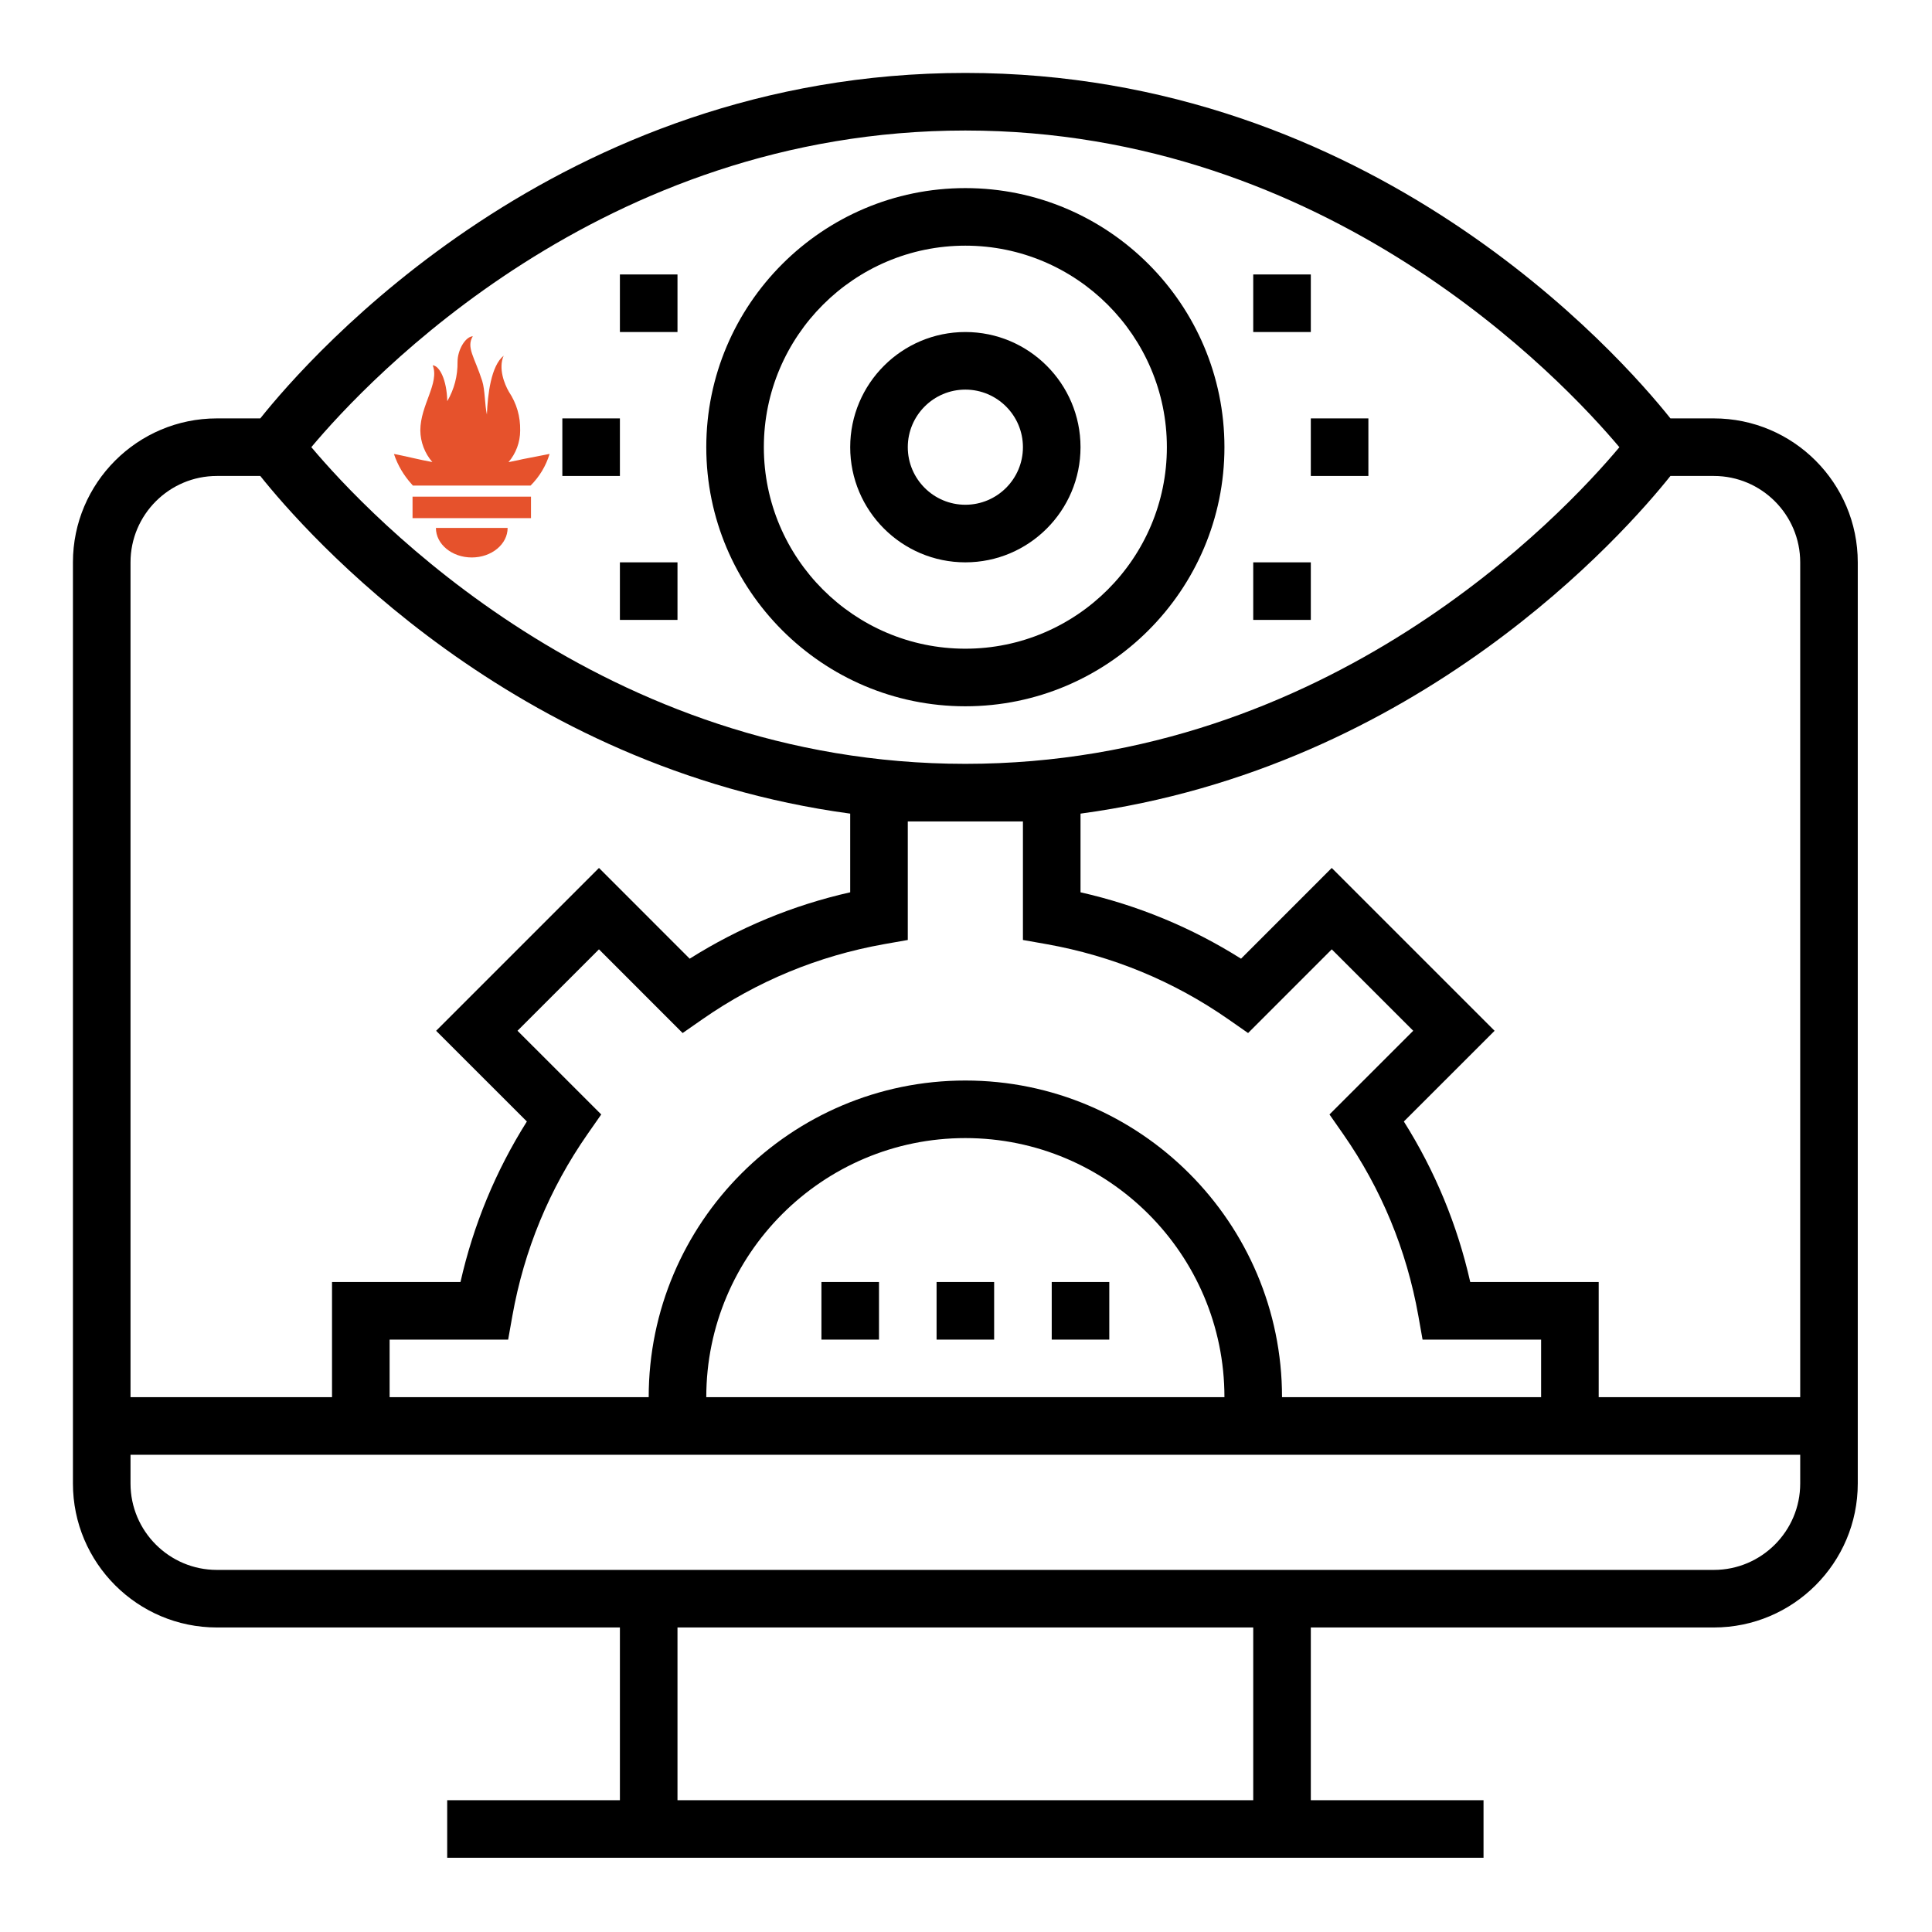
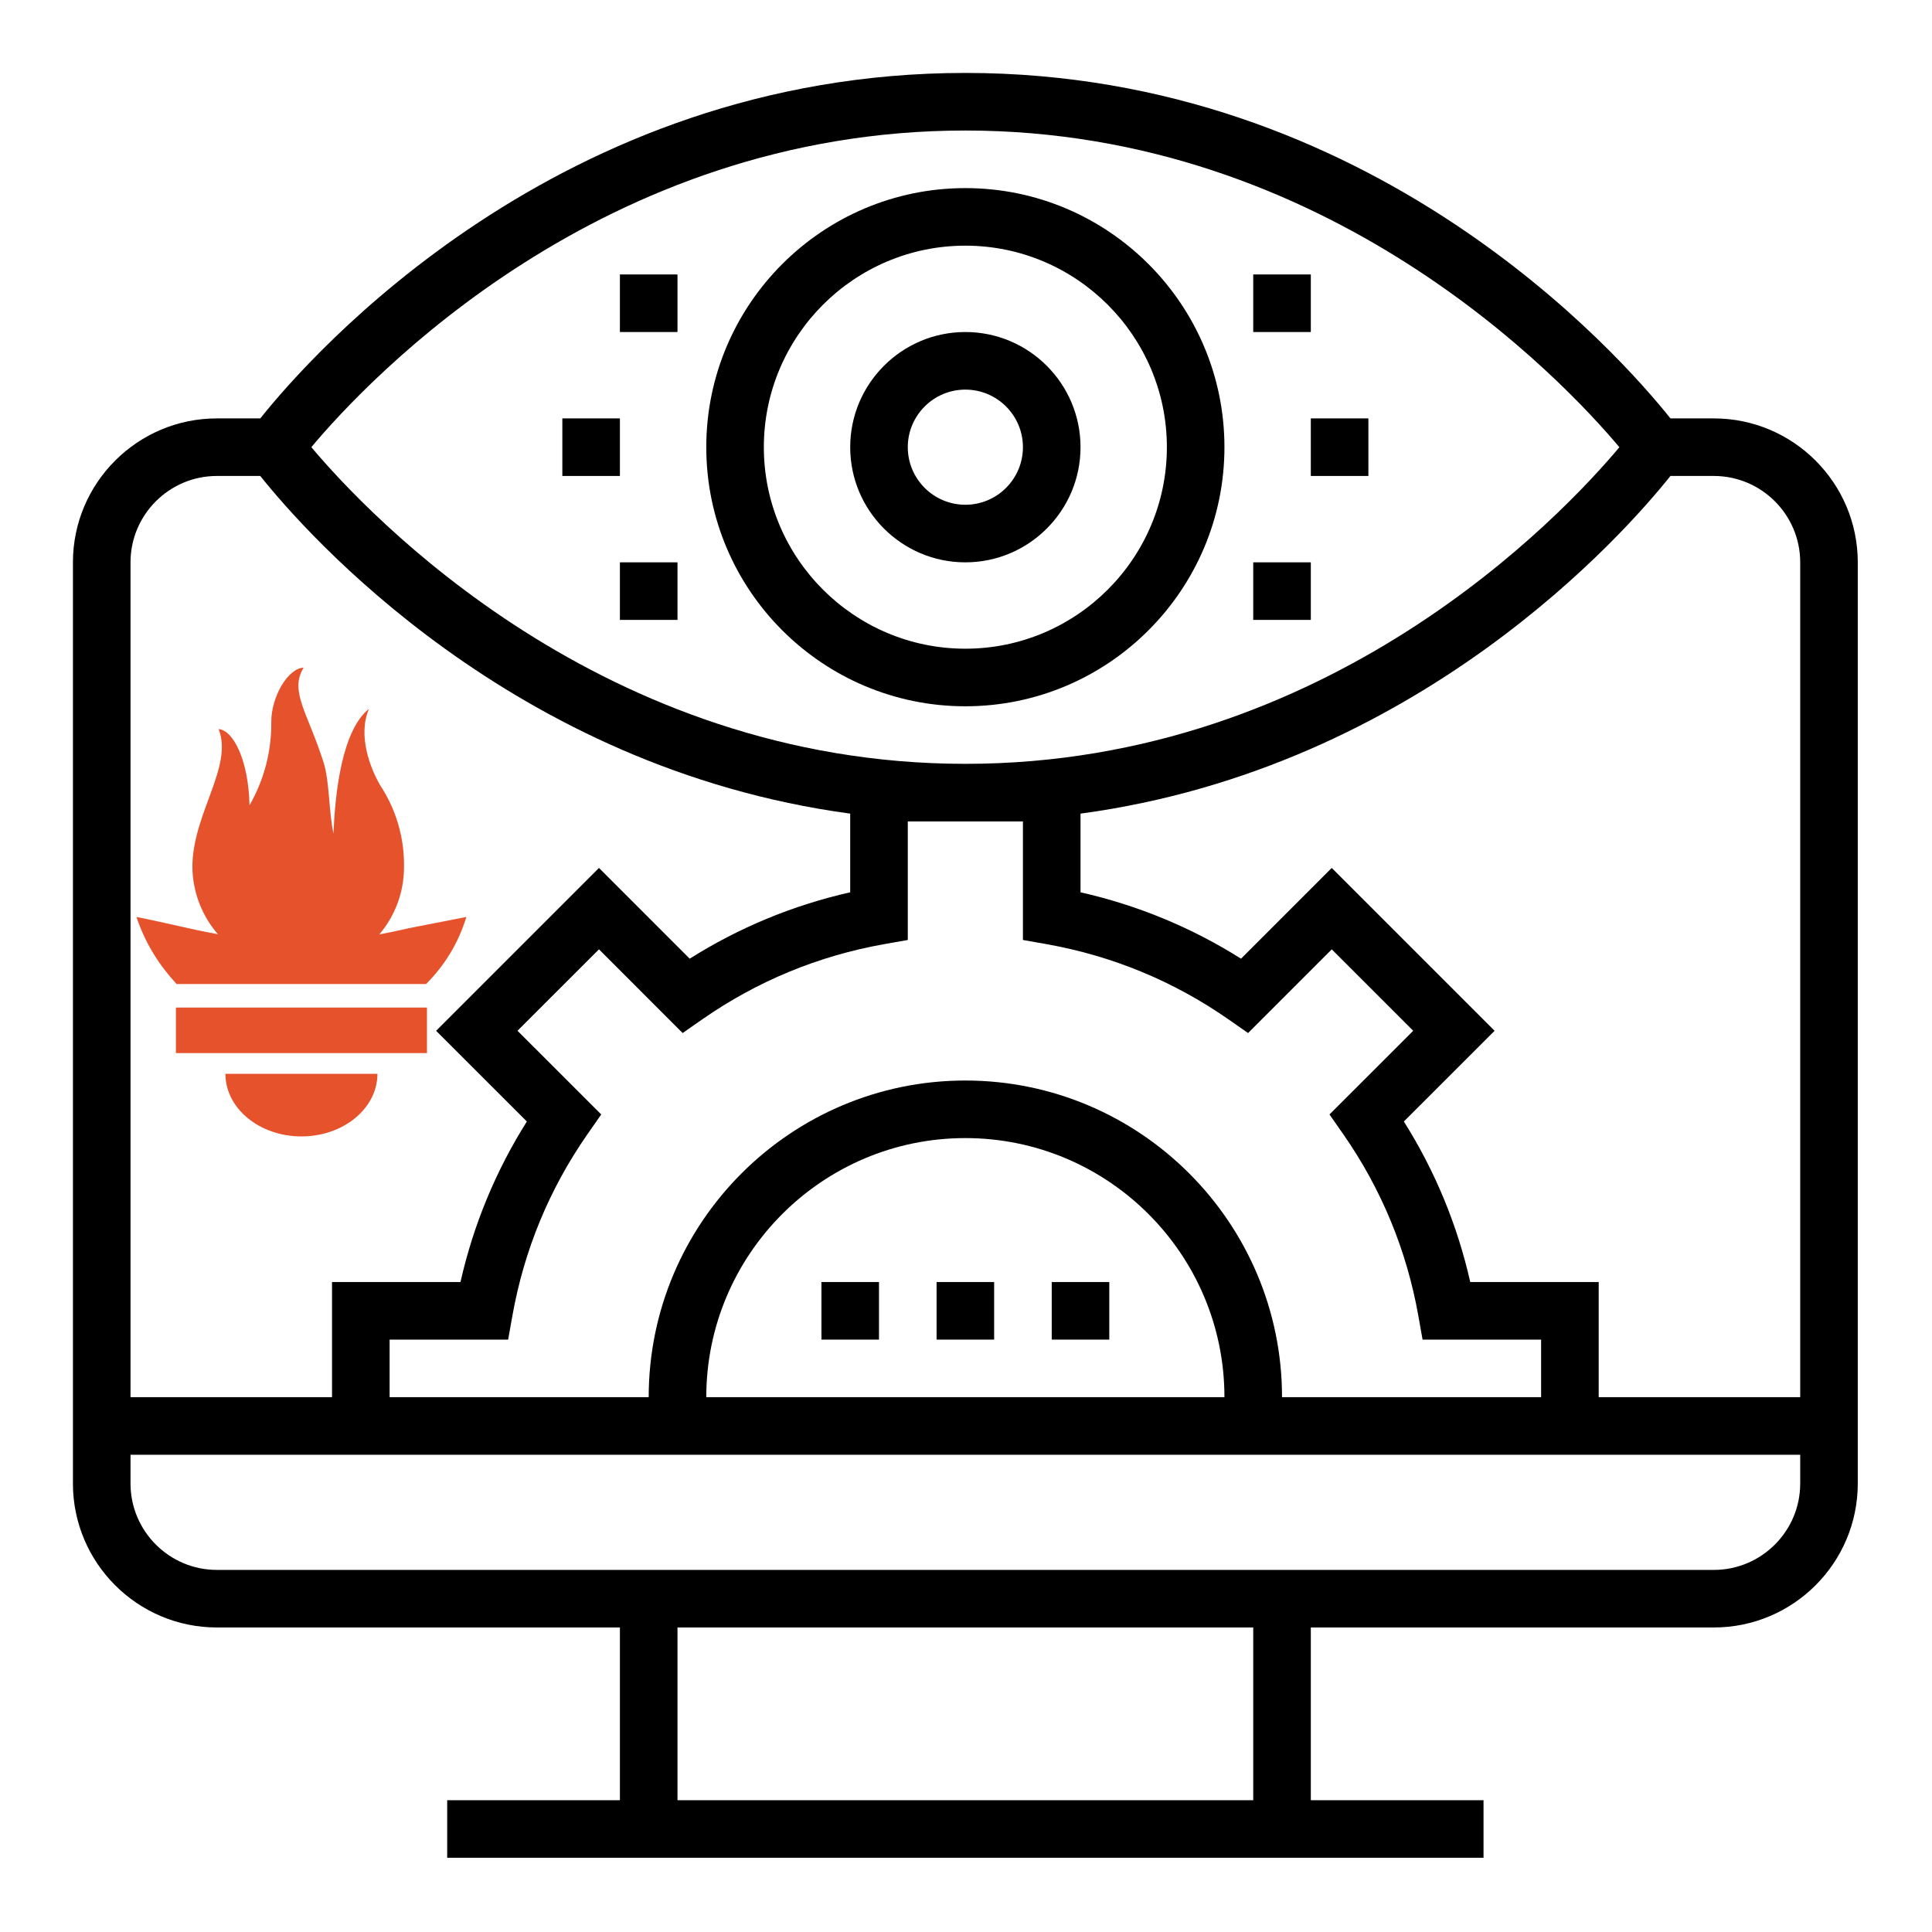
<svg xmlns="http://www.w3.org/2000/svg" width="512" zoomAndPan="magnify" viewBox="0 0 384 384" height="512" preserveAspectRatio="xMidYMid meet" version="1.0">
  <defs>
-     <clipPath id="0e8eb6cc9b">
+     <clipPath id="6ea5dd65ae">
      <path d="M 14.496 14.496 L 369.246 14.496 L 369.246 369.246 L 14.496 369.246 Z M 14.496 14.496 " clip-rule="nonzero" />
    </clipPath>
  </defs>
-   <g clip-path="url(#0e8eb6cc9b)">
+   <g clip-path="url(#6ea5dd65ae)">
    <path fill="#000000" d="M 340.641 83.16 L 332.012 83.16 C 322.066 70.688 272.777 14.496 191.871 14.496 C 110.969 14.496 61.68 70.688 51.734 83.16 L 43.105 83.16 C 27.332 83.16 14.496 95.992 14.496 111.77 L 14.496 294.863 C 14.496 310.641 27.332 323.473 43.105 323.473 L 123.211 323.473 L 123.211 357.805 L 88.883 357.805 L 88.883 369.246 L 294.863 369.246 L 294.863 357.805 L 260.535 357.805 L 260.535 323.473 L 340.641 323.473 C 356.414 323.473 369.246 310.641 369.246 294.863 L 369.246 111.77 C 369.246 95.992 356.414 83.16 340.641 83.16 Z M 191.871 25.941 C 263.996 25.941 310.504 75.379 321.867 88.887 C 310.531 102.406 264.156 151.82 191.871 151.82 C 119.75 151.82 73.242 102.383 61.879 88.875 C 73.215 75.355 119.59 25.941 191.871 25.941 Z M 266.988 225.438 C 274.551 236.297 279.578 248.445 281.91 261.543 L 282.746 266.258 L 306.309 266.258 L 306.309 277.699 L 254.812 277.699 C 254.812 242.996 226.574 214.762 191.871 214.762 C 157.172 214.762 128.934 242.996 128.934 277.699 L 77.438 277.699 L 77.438 266.258 L 101 266.258 L 101.836 261.543 C 104.168 248.449 109.191 236.301 116.758 225.438 L 119.5 221.508 L 102.859 204.871 L 119.047 188.688 L 135.68 205.324 L 139.609 202.586 C 150.469 195.02 162.617 189.996 175.715 187.66 L 180.43 186.828 L 180.43 163.266 L 203.316 163.266 L 203.316 186.828 L 208.031 187.66 C 221.121 189.996 233.27 195.02 244.137 202.586 L 248.066 205.324 L 264.699 188.688 L 280.887 204.871 L 264.246 221.508 Z M 243.367 277.699 L 140.379 277.699 C 140.379 249.301 163.477 226.203 191.871 226.203 C 220.27 226.203 243.367 249.301 243.367 277.699 Z M 25.941 111.77 C 25.941 102.305 33.645 94.602 43.105 94.602 L 51.734 94.602 C 60.703 105.852 101.68 152.633 168.984 161.715 L 168.984 177.352 C 157.609 179.922 146.918 184.348 137.082 190.547 L 119.051 172.512 L 86.684 204.879 L 104.719 222.906 C 98.523 232.742 94.098 243.438 91.523 254.812 L 65.992 254.812 L 65.992 277.699 L 25.941 277.699 Z M 249.09 357.805 L 134.656 357.805 L 134.656 323.473 L 249.09 323.473 Z M 357.805 294.863 C 357.805 304.328 350.102 312.031 340.641 312.031 L 43.105 312.031 C 33.645 312.031 25.941 304.328 25.941 294.863 L 25.941 289.145 L 357.805 289.145 Z M 357.805 277.699 L 317.754 277.699 L 317.754 254.812 L 292.223 254.812 C 289.652 243.438 285.223 232.742 279.027 222.906 L 297.062 204.879 L 264.695 172.512 L 246.664 190.547 C 236.828 184.348 226.137 179.926 214.762 177.352 L 214.762 161.715 C 282.066 152.633 323.043 105.852 332.012 94.602 L 340.641 94.602 C 350.102 94.602 357.805 102.305 357.805 111.77 Z M 357.805 277.699 " fill-opacity="1" fill-rule="nonzero" />
  </g>
  <path fill="#000000" d="M 186.152 254.812 L 197.594 254.812 L 197.594 266.258 L 186.152 266.258 Z M 186.152 254.812 " fill-opacity="1" fill-rule="nonzero" />
  <path fill="#000000" d="M 209.039 254.812 L 220.48 254.812 L 220.48 266.258 L 209.039 266.258 Z M 209.039 254.812 " fill-opacity="1" fill-rule="nonzero" />
  <path fill="#000000" d="M 163.266 254.812 L 174.707 254.812 L 174.707 266.258 L 163.266 266.258 Z M 163.266 254.812 " fill-opacity="1" fill-rule="nonzero" />
  <path fill="#000000" d="M 191.871 140.379 C 220.27 140.379 243.367 117.277 243.367 88.883 C 243.367 60.484 220.27 37.387 191.871 37.387 C 163.477 37.387 140.379 60.484 140.379 88.883 C 140.379 117.277 163.477 140.379 191.871 140.379 Z M 191.871 48.828 C 213.953 48.828 231.926 66.801 231.926 88.883 C 231.926 110.961 213.953 128.934 191.871 128.934 C 169.793 128.934 151.82 110.961 151.82 88.883 C 151.82 66.801 169.793 48.828 191.871 48.828 Z M 191.871 48.828 " fill-opacity="1" fill-rule="nonzero" />
  <path fill="#000000" d="M 191.871 111.77 C 204.496 111.77 214.762 101.504 214.762 88.883 C 214.762 76.258 204.496 65.992 191.871 65.992 C 179.25 65.992 168.984 76.258 168.984 88.883 C 168.984 101.504 179.25 111.77 191.871 111.77 Z M 191.871 77.438 C 198.184 77.438 203.316 82.57 203.316 88.883 C 203.316 95.191 198.184 100.324 191.871 100.324 C 185.562 100.324 180.43 95.191 180.43 88.883 C 180.43 82.57 185.562 77.438 191.871 77.438 Z M 191.871 77.438 " fill-opacity="1" fill-rule="nonzero" />
  <path fill="#000000" d="M 260.535 83.16 L 271.977 83.16 L 271.977 94.602 L 260.535 94.602 Z M 260.535 83.16 " fill-opacity="1" fill-rule="nonzero" />
  <path fill="#000000" d="M 249.09 54.551 L 260.535 54.551 L 260.535 65.992 L 249.09 65.992 Z M 249.09 54.551 " fill-opacity="1" fill-rule="nonzero" />
  <path fill="#000000" d="M 249.09 111.77 L 260.535 111.77 L 260.535 123.211 L 249.09 123.211 Z M 249.09 111.77 " fill-opacity="1" fill-rule="nonzero" />
  <path fill="#000000" d="M 111.77 83.16 L 123.211 83.16 L 123.211 94.602 L 111.77 94.602 Z M 111.77 83.16 " fill-opacity="1" fill-rule="nonzero" />
  <path fill="#000000" d="M 123.211 54.551 L 134.656 54.551 L 134.656 65.992 L 123.211 65.992 Z M 123.211 54.551 " fill-opacity="1" fill-rule="nonzero" />
  <path fill="#000000" d="M 123.211 111.77 L 134.656 111.77 L 134.656 123.211 L 123.211 123.211 Z M 123.211 111.77 " fill-opacity="1" fill-rule="nonzero" />
-   <path fill="#e6522c" d="M 93.77 110.801 C 89.832 110.801 86.641 108.172 86.641 104.93 L 100.895 104.93 C 100.895 108.172 97.703 110.801 93.77 110.801 Z M 93.77 110.801 " fill-opacity="1" fill-rule="nonzero" />
-   <path fill="#e6522c" d="M 105.539 102.984 L 81.996 102.984 L 81.996 98.715 L 105.539 98.715 Z M 105.539 102.984 " fill-opacity="1" fill-rule="nonzero" />
-   <path fill="#e6522c" d="M 105.457 96.512 L 82.062 96.512 C 81.984 96.422 81.906 96.332 81.832 96.242 C 80.234 94.484 79.059 92.484 78.301 90.238 C 78.289 90.188 81.223 90.836 83.301 91.305 C 83.301 91.305 84.371 91.551 85.934 91.836 C 85.176 90.965 84.594 89.988 84.18 88.906 C 83.77 87.828 83.559 86.711 83.543 85.555 C 83.543 80.531 87.391 76.145 86.004 72.602 C 87.355 72.711 88.801 75.453 88.898 79.742 C 90.297 77.316 90.977 74.703 90.941 71.902 C 90.941 69.602 92.457 66.926 93.977 66.832 C 92.621 69.062 94.328 70.977 95.844 75.719 C 96.41 77.5 96.34 80.5 96.777 82.398 C 96.922 78.449 97.602 72.688 100.105 70.699 C 99.008 73.211 100.262 76.34 101.137 77.848 C 102.695 80.199 103.445 82.785 103.387 85.602 C 103.383 86.75 103.18 87.859 102.781 88.938 C 102.383 90.012 101.812 90.984 101.066 91.859 C 102.723 91.543 103.863 91.266 103.863 91.266 L 109.238 90.219 C 108.496 92.629 107.238 94.727 105.457 96.512 Z M 105.457 96.512 " fill-opacity="1" fill-rule="nonzero" />
+   <path fill="#e6522c" d="M 59.91 225.871 C 51.57 225.871 44.805 220.301 44.805 213.43 L 75.016 213.43 C 75.02 220.297 68.254 225.871 59.91 225.871 Z M 59.91 225.871 " fill-opacity="1" fill-rule="nonzero" />
+   <path fill="#e6522c" d="M 84.859 209.309 L 34.961 209.309 L 34.961 200.258 L 84.863 200.258 L 84.863 209.309 Z M 84.859 209.309 " fill-opacity="1" fill-rule="nonzero" />
+   <path fill="#e6522c" d="M 84.684 195.586 L 35.102 195.586 C 34.938 195.398 34.77 195.211 34.609 195.02 C 31.234 191.297 28.738 187.055 27.129 182.289 C 27.109 182.18 33.324 183.559 37.73 184.551 C 37.73 184.551 39.996 185.078 43.309 185.68 C 41.703 183.828 40.465 181.762 39.594 179.473 C 38.723 177.184 38.27 174.816 38.238 172.367 C 38.238 161.715 46.398 152.426 43.457 144.91 C 46.324 145.141 49.387 150.957 49.594 160.051 C 51.047 157.523 52.141 154.852 52.875 152.031 C 53.609 149.215 53.957 146.348 53.922 143.434 C 53.922 138.551 57.137 132.887 60.355 132.688 C 57.484 137.414 61.098 141.469 64.309 151.52 C 65.512 155.293 65.359 161.648 66.289 165.676 C 66.598 157.309 68.035 145.098 73.344 140.883 C 71.016 146.207 73.676 152.832 75.531 156.027 C 77.141 158.461 78.355 161.082 79.168 163.887 C 79.98 166.691 80.355 169.551 80.297 172.469 C 80.289 174.898 79.859 177.254 79.016 179.535 C 78.172 181.812 76.961 183.875 75.383 185.727 C 78.887 185.059 81.312 184.473 81.312 184.473 L 92.695 182.254 C 91.129 187.363 88.457 191.805 84.684 195.586 Z M 84.684 195.586 " fill-opacity="1" fill-rule="nonzero" />
</svg>
